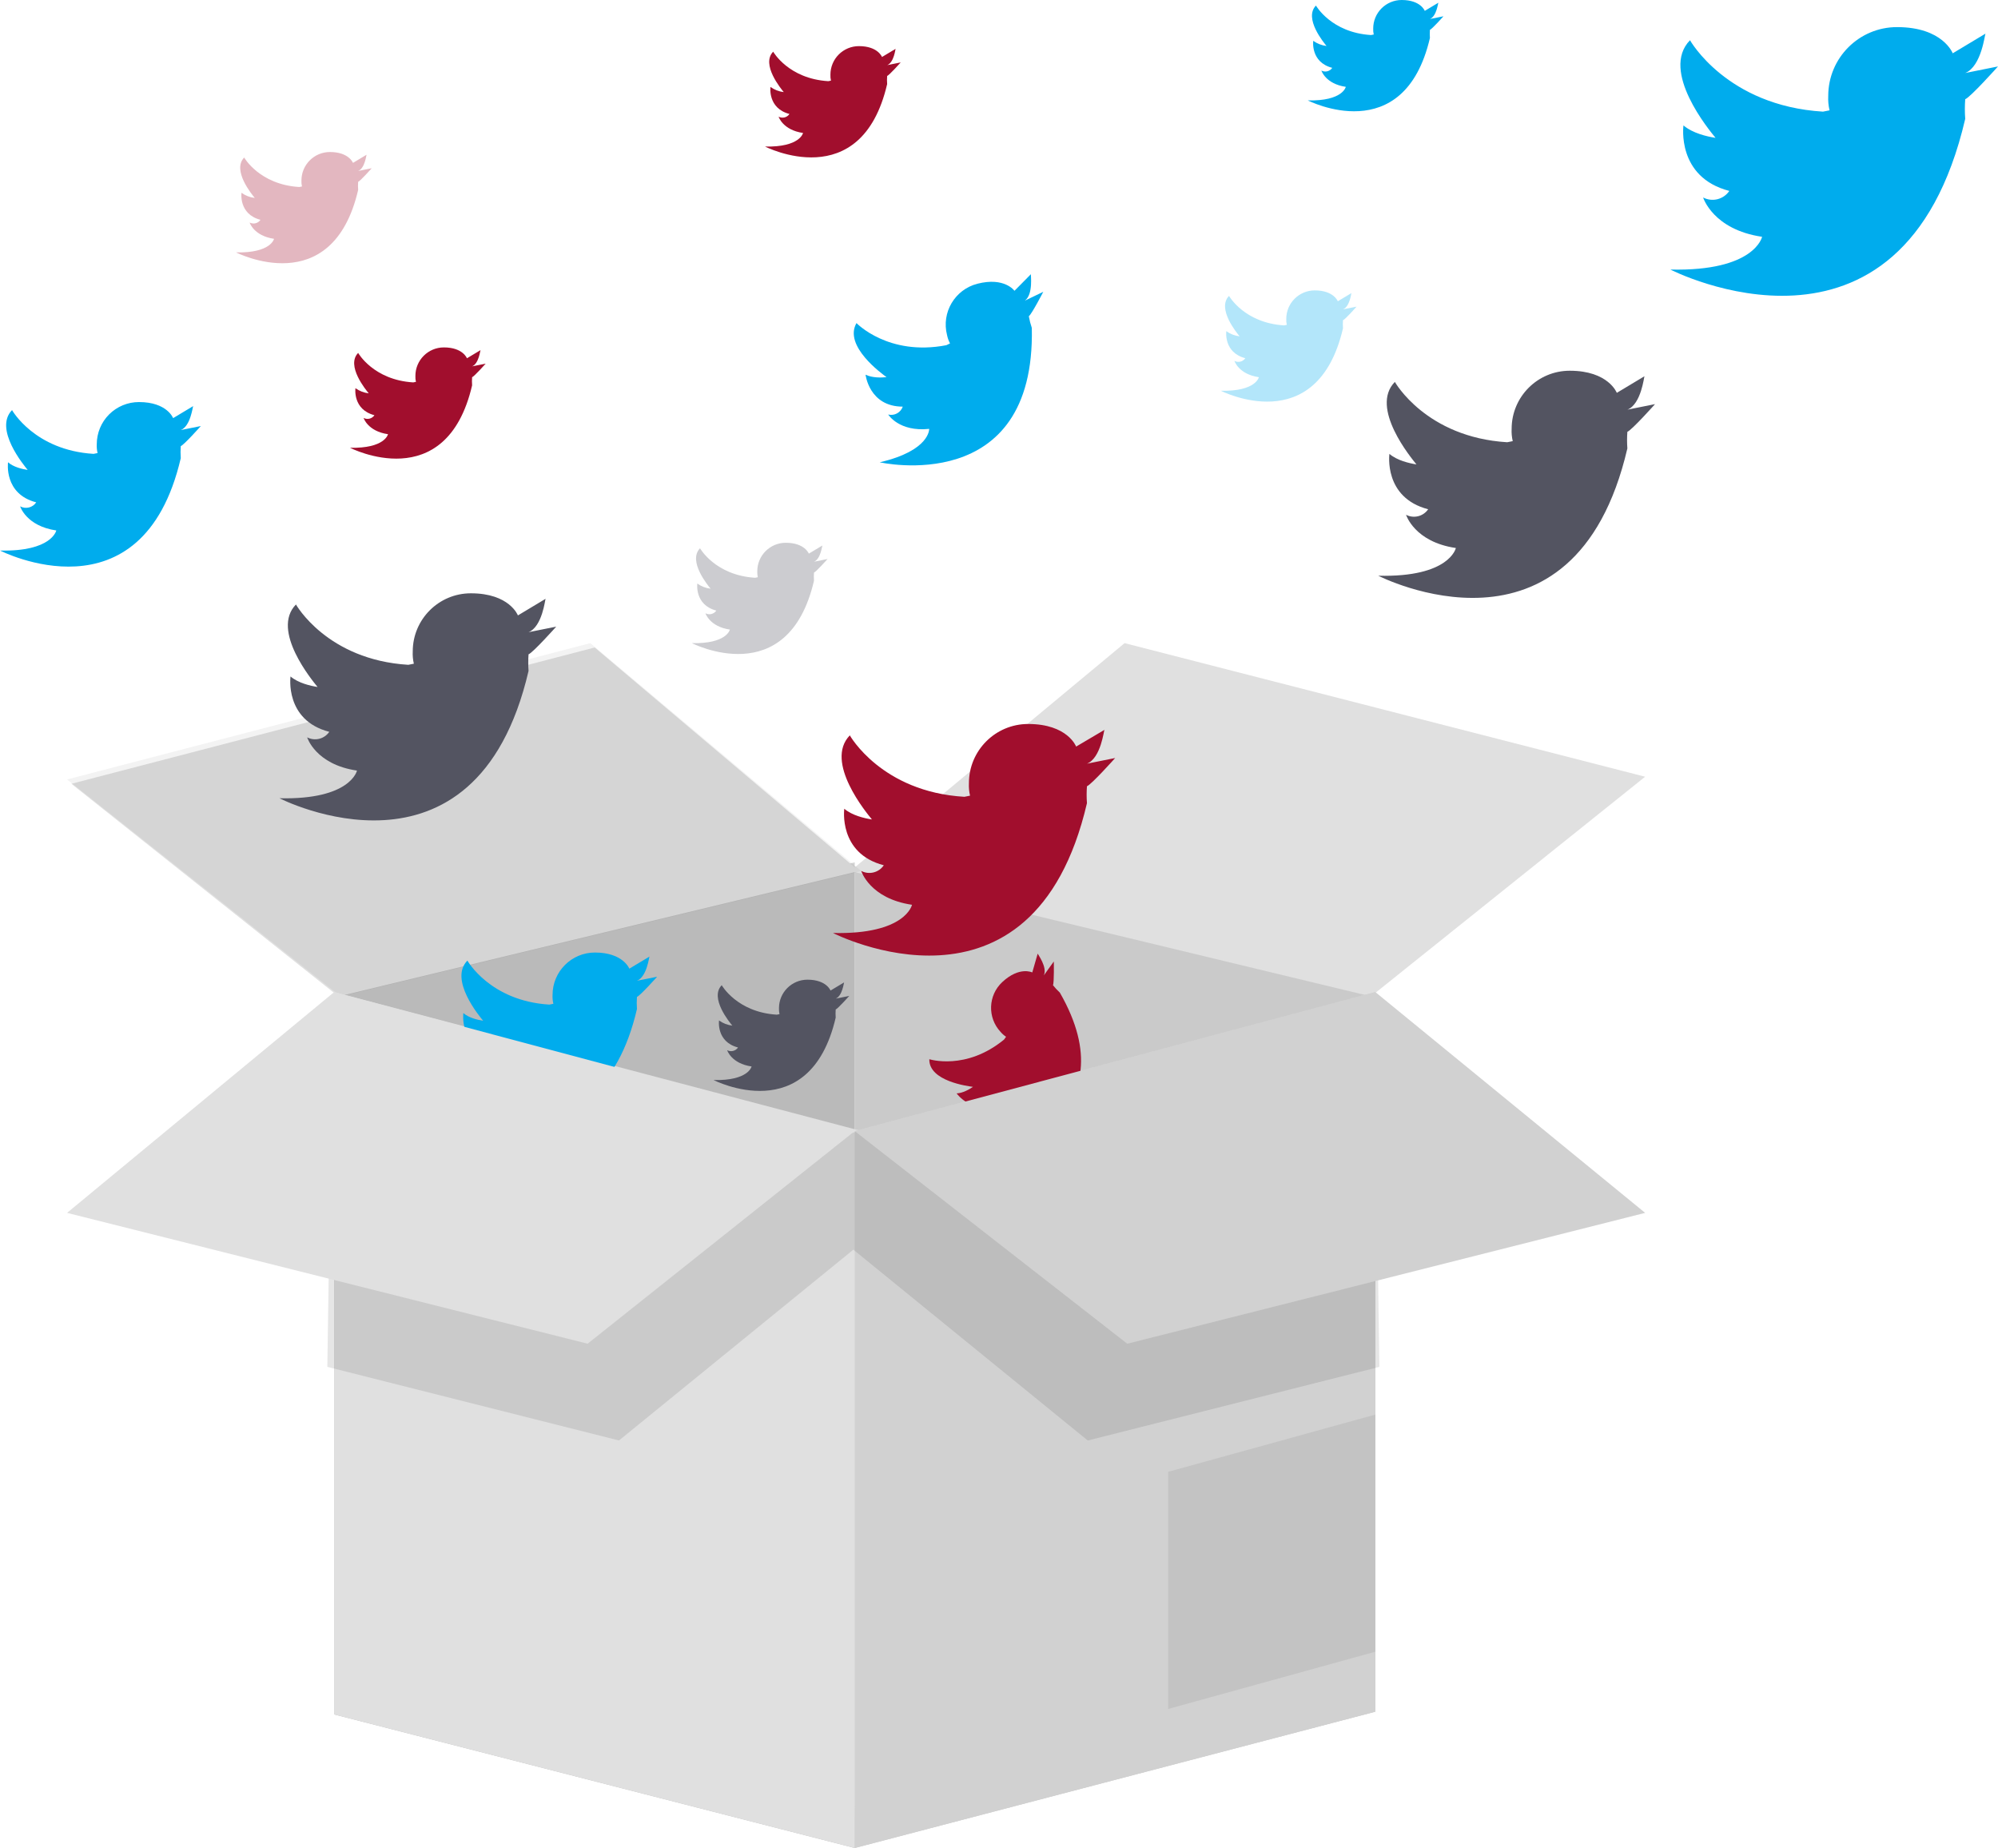
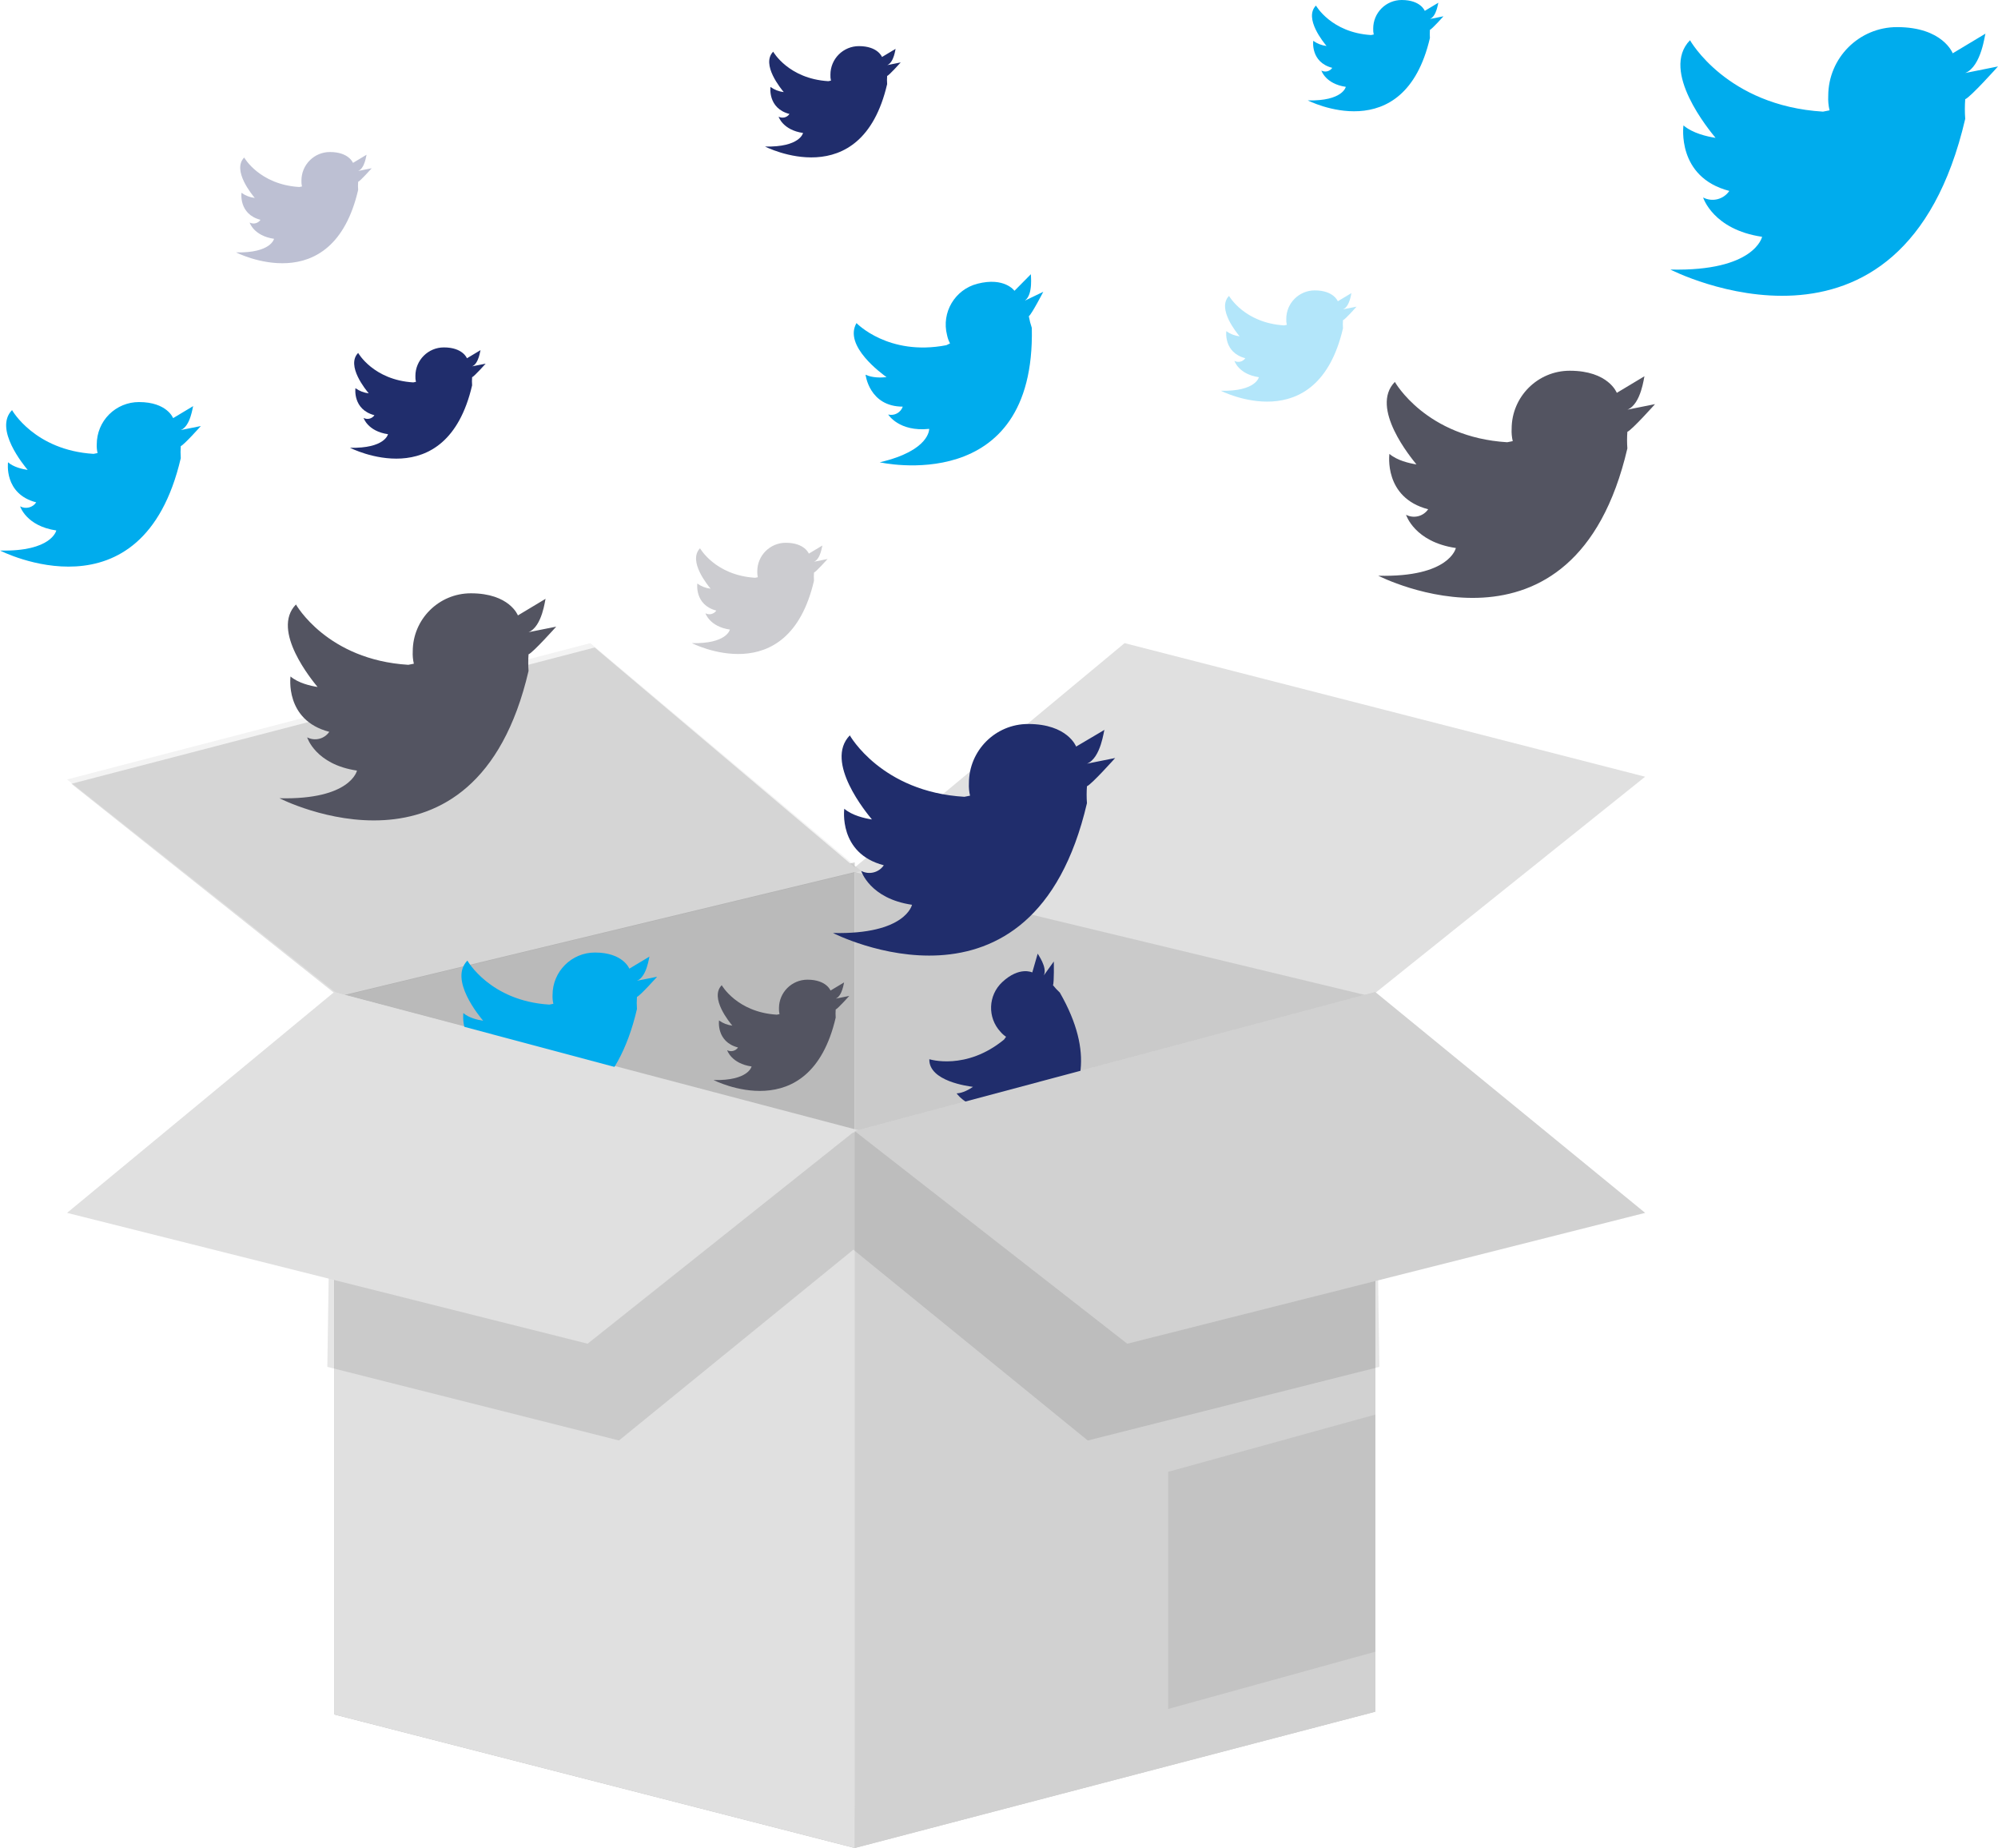
<svg xmlns="http://www.w3.org/2000/svg" id="5315dcf4-9ab7-45f5-a3d8-2e76525705db" data-name="Layer 1" width="813.15" height="752" viewBox="0 0 813.15 752">
  <polygon points="559.73 403.7 347.86 352.67 347.86 752 559.73 696.54 559.73 403.7" fill="#e0e0e0" />
  <polygon points="559.73 403.7 347.86 352.67 347.86 752 559.73 696.54 559.73 403.7" opacity="0.1" />
  <polygon points="135.99 403.7 347.86 352.67 347.86 752 135.99 697.65 135.99 403.7" fill="#e0e0e0" />
  <polygon points="135.99 401.93 347.86 350.91 347.86 752 135.99 697.65 135.99 401.93" opacity="0.17" />
  <polygon points="346.09 354.44 457.68 261.71 669.54 316.07 557.96 405.46 346.09 354.44" fill="#e0e0e0" />
  <polygon points="29.05 318.94 137.76 405.46 349.62 354.44 242.03 263.48 29.05 318.94" fill="#e0e0e0" />
  <polygon points="27.29 317.18 138.64 405.46 350.51 354.44 240.26 261.71 27.29 317.18" opacity="0.05" />
  <polygon points="135.99 403.7 135.99 697.65 347.86 752 350.72 460.27 135.99 403.7" fill="#e0e0e0" />
  <polygon points="559.73 696.54 347.86 752 347.86 460.27 559.73 403.7 559.73 696.54" fill="#e0e0e0" />
  <polygon points="559.73 696.54 347.86 752 347.86 460.27 559.73 403.7 559.73 696.54" opacity="0.07" />
  <polygon points="475.42 598.92 475.42 695.43 559.73 672.13 559.73 575.63 475.42 598.92" opacity="0.07" />
  <polygon points="133.22 556.22 251.91 586.17 347.31 508.52 347.31 460.82 135.44 407.58 133.22 556.22" opacity="0.1" />
  <polygon points="561.39 556.22 442.7 586.17 347.31 508.52 347.31 460.82 559.17 407.58 561.39 556.22" opacity="0.1" />
  <path d="M452.66,473.1l8.21-1.64s-6.9,7.72-8.21,8.21h0a33.05,33.05,0,0,0,0,4.93c-15.77,67.69-73.93,37.79-73.93,37.79,21.19.49,23-8.21,23-8.21-12.32-1.81-14.79-9.86-14.79-9.86a5.08,5.08,0,0,0,6.57-1.64c-13.31-3.45-11.5-16.43-11.5-16.43,2.3,2,5.91,2.79,8.05,3.12-1.48-1.81-14-16.76-6.41-24.48,0,0,9.2,16.43,33.35,17.91l1.64-.33a12.89,12.89,0,0,1-.33-3.61,17.25,17.25,0,0,1,17.25-17.25c11.5,0,14,6.57,14,6.57l8.21-4.93C457.59,463.24,456.77,471.46,452.66,473.1Z" transform="translate(-193.43 -74)" fill="#00aced" />
  <polygon points="135.99 403.7 27.29 493.55 239.15 546.79 347.86 460.27 135.99 403.7" fill="#e0e0e0" />
-   <path d="M618.25,470.91l4.06-5.65s.18,8.6-.34,9.65h0a27.47,27.47,0,0,0,2.79,3c28.77,50.08-23.53,64.86-23.53,64.86,13.16-11.71,9.33-18,9.33-18C602,530.62,596,527.12,596,527.12a4.22,4.22,0,0,0,3.06-4.72c-10,5.44-16.3-3.47-16.3-3.47,2.52-.1,5.18-1.65,6.66-2.66-1.92-.26-18-2.27-17.77-11.25,0,0,14.9,4.77,30.42-8l.81-1.13a10.71,10.71,0,0,1-2.25-2,14.33,14.33,0,0,1,.71-20.26c7-6.52,12.21-3.92,12.21-3.92l2.2-7.65C615.66,462.13,619.81,467.58,618.25,470.91Z" transform="translate(-193.43 -74)" fill="#a10e2d" />
+   <path d="M618.25,470.91l4.06-5.65s.18,8.6-.34,9.65h0a27.47,27.47,0,0,0,2.79,3c28.77,50.08-23.53,64.86-23.53,64.86,13.16-11.71,9.33-18,9.33-18C602,530.62,596,527.12,596,527.12a4.22,4.22,0,0,0,3.06-4.72c-10,5.44-16.3-3.47-16.3-3.47,2.52-.1,5.18-1.65,6.66-2.66-1.92-.26-18-2.27-17.77-11.25,0,0,14.9,4.77,30.42-8l.81-1.13a10.71,10.71,0,0,1-2.25-2,14.33,14.33,0,0,1,.71-20.26c7-6.52,12.21-3.92,12.21-3.92l2.2-7.65C615.66,462.13,619.81,467.58,618.25,470.91Z" transform="translate(-193.43 -74)" fill="#202d6c" />
  <polygon points="559.73 403.7 669.54 493.55 458.78 546.79 347.86 460.27 559.73 403.7" fill="#e0e0e0" />
  <polygon points="559.73 403.7 669.54 493.55 458.78 546.79 347.86 460.27 559.73 403.7" opacity="0.07" />
  <path d="M610.52,196.35l7.51-3.61s-4.74,9.15-5.89,9.95h0a32.88,32.88,0,0,0,1.22,4.75c1.53,69.12-61.9,54.68-61.9,54.68,20.54-4.76,20.13-13.6,20.13-13.6-12.32,1.3-16.68-5.84-16.68-5.84a5,5,0,0,0,5.93-3.21c-13.68,0-15.14-13-15.14-13,2.7,1.33,6.39,1.23,8.53,1-1.87-1.38-17.6-12.7-12.22-22,0,0,12.93,13.56,36.56,9l1.5-.72a12.82,12.82,0,0,1-1.21-3.4,17.16,17.16,0,0,1,12.36-20.89c11.08-2.84,15.08,2.88,15.08,2.88l6.7-6.78C612.83,185.63,614.07,193.75,610.52,196.35Z" transform="translate(-193.43 -74)" fill="#00aced" />
  <path d="M267,249l8.17-1.63s-6.86,7.68-8.17,8.17h0a32.88,32.88,0,0,0,0,4.9c-15.69,67.33-73.54,37.59-73.54,37.59,21.08.49,22.88-8.17,22.88-8.17-12.26-1.8-14.71-9.81-14.71-9.81a5,5,0,0,0,6.54-1.63C194.9,275,196.7,262.12,196.7,262.12c2.29,2,5.88,2.78,8,3.11-1.47-1.8-13.89-16.67-6.37-24.35,0,0,9.15,16.34,33.18,17.81l1.63-.33a12.82,12.82,0,0,1-.33-3.6A17.16,17.16,0,0,1,250,237.61c11.44,0,13.89,6.54,13.89,6.54l8.17-4.9C271.87,239.24,271.06,247.41,267,249Z" transform="translate(-193.43 -74)" fill="#00aced" />
  <path d="M993.24,103.71l13.33-2.67s-11.2,12.53-13.33,13.33h0a53.64,53.64,0,0,0,0,8c-25.6,109.85-120,61.32-120,61.32,34.39.8,37.33-13.33,37.33-13.33-20-2.93-24-16-24-16a8.24,8.24,0,0,0,10.66-2.67c-21.6-5.6-18.66-26.66-18.66-26.66,3.73,3.2,9.6,4.53,13.06,5.07-2.4-2.93-22.66-27.2-10.4-39.73,0,0,14.93,26.66,54.12,29.06l2.67-.53a20.92,20.92,0,0,1-.53-5.87,28,28,0,0,1,28-28c18.66,0,22.66,10.66,22.66,10.66l13.33-8C1001.24,87.71,999.91,101,993.24,103.71Z" transform="translate(-193.43 -74)" fill="#00aced" />
  <path d="M775.38,81.73l5.52-1.1s-4.64,5.19-5.52,5.52h0a22.21,22.21,0,0,0,0,3.31c-10.6,45.5-49.69,25.4-49.69,25.4,14.25.33,15.46-5.52,15.46-5.52-8.28-1.21-9.94-6.63-9.94-6.63a3.41,3.41,0,0,0,4.42-1.1c-8.94-2.32-7.73-11-7.73-11a11.48,11.48,0,0,0,5.41,2.1c-1-1.21-9.39-11.26-4.31-16.45,0,0,6.18,11,22.42,12l1.1-.22a8.66,8.66,0,0,1-.22-2.43A11.59,11.59,0,0,1,763.9,74c7.73,0,9.39,4.42,9.39,4.42l5.52-3.31C778.69,75.1,778.14,80.63,775.38,81.73Z" transform="translate(-193.43 -74)" fill="#00aced" />
  <path d="M524.71,302.58l5.52-1.1s-4.64,5.19-5.52,5.52h0a22.21,22.21,0,0,0,0,3.31c-10.6,45.5-49.69,25.4-49.69,25.4,14.25.33,15.46-5.52,15.46-5.52-8.28-1.21-9.94-6.63-9.94-6.63a3.41,3.41,0,0,0,4.42-1.1c-8.94-2.32-7.73-11-7.73-11a11.48,11.48,0,0,0,5.41,2.1c-1-1.21-9.39-11.26-4.31-16.45,0,0,6.18,11,22.42,12l1.1-.22a8.66,8.66,0,0,1-.22-2.43,11.59,11.59,0,0,1,11.59-11.59c7.73,0,9.39,4.42,9.39,4.42l5.52-3.31C528,296,527.47,301.48,524.71,302.58Z" transform="translate(-193.43 -74)" fill="#535461" opacity="0.3" />
  <path d="M740,199.89l5.52-1.1S740.93,204,740,204.3h0a22.21,22.21,0,0,0,0,3.31c-10.6,45.5-49.69,25.4-49.69,25.4,14.25.33,15.46-5.52,15.46-5.52-8.28-1.21-9.94-6.63-9.94-6.63a3.41,3.41,0,0,0,4.42-1.1c-8.94-2.32-7.73-11-7.73-11a11.48,11.48,0,0,0,5.41,2.1c-1-1.21-9.39-11.26-4.31-16.45,0,0,6.18,11,22.42,12l1.1-.22a8.66,8.66,0,0,1-.22-2.43,11.59,11.59,0,0,1,11.59-11.59c7.73,0,9.39,4.42,9.39,4.42l5.52-3.31C743.36,193.26,742.8,198.78,740,199.89Z" transform="translate(-193.43 -74)" fill="#00aced" opacity="0.3" />
-   <path d="M635.8,384.76l11.48-2.3s-9.65,10.8-11.48,11.48h0a46.21,46.21,0,0,0,0,6.89c-22.05,94.63-103.36,52.83-103.36,52.83,29.63.69,32.16-11.48,32.16-11.48-17.23-2.53-20.67-13.78-20.67-13.78a7.1,7.1,0,0,0,9.19-2.3c-18.6-4.82-16.08-23-16.08-23,3.22,2.76,8.27,3.9,11.25,4.36-2.07-2.53-19.52-23.43-9-34.22,0,0,12.86,23,46.63,25l2.3-.46a18,18,0,0,1-.46-5.05,24.11,24.11,0,0,1,24.12-24.12c16.08,0,19.52,9.19,19.52,9.19L642.92,371C642.69,371,641.54,382.47,635.8,384.76Z" transform="translate(-193.43 -74)" fill="#a10e2d" />
-   <path d="M554.52,100.5,560,99.4s-4.64,5.19-5.52,5.52h0a22.21,22.21,0,0,0,0,3.31c-10.6,45.5-49.69,25.4-49.69,25.4,14.25.33,15.46-5.52,15.46-5.52-8.28-1.21-9.94-6.63-9.94-6.63a3.41,3.41,0,0,0,4.42-1.1c-8.94-2.32-7.73-11-7.73-11a11.48,11.48,0,0,0,5.41,2.1c-1-1.21-9.39-11.26-4.31-16.45,0,0,6.18,11,22.42,12l1.1-.22a8.66,8.66,0,0,1-.22-2.43A11.59,11.59,0,0,1,543,92.77c7.73,0,9.39,4.42,9.39,4.42l5.52-3.31C557.84,93.88,557.29,99.4,554.52,100.5Z" transform="translate(-193.43 -74)" fill="#a10e2d" />
-   <path d="M385.57,223.08l5.52-1.1s-4.64,5.19-5.52,5.52h0a22.21,22.21,0,0,0,0,3.31c-10.6,45.5-49.69,25.4-49.69,25.4,14.25.33,15.46-5.52,15.46-5.52-8.28-1.21-9.94-6.63-9.94-6.63a3.41,3.41,0,0,0,4.42-1.1c-8.94-2.32-7.73-11-7.73-11a11.48,11.48,0,0,0,5.41,2.1c-1-1.21-9.39-11.26-4.31-16.45,0,0,6.18,11,22.42,12l1.1-.22a8.66,8.66,0,0,1-.22-2.43,11.59,11.59,0,0,1,11.59-11.59c7.73,0,9.39,4.42,9.39,4.42l5.52-3.31C388.88,216.45,388.33,222,385.57,223.08Z" transform="translate(-193.43 -74)" fill="#a10e2d" />
-   <path d="M339.19,143.57l5.52-1.1s-4.64,5.19-5.52,5.52h0a22.21,22.21,0,0,0,0,3.31c-10.6,45.5-49.69,25.4-49.69,25.4,14.25.33,15.46-5.52,15.46-5.52-8.28-1.21-9.94-6.63-9.94-6.63a3.41,3.41,0,0,0,4.42-1.1c-8.94-2.32-7.73-11-7.73-11a11.48,11.48,0,0,0,5.41,2.1c-1-1.21-9.39-11.26-4.31-16.45,0,0,6.18,11,22.42,12l1.1-.22a8.66,8.66,0,0,1-.22-2.43,11.59,11.59,0,0,1,11.59-11.59c7.73,0,9.39,4.42,9.39,4.42l5.52-3.31C342.5,136.94,342,142.47,339.19,143.57Z" transform="translate(-193.43 -74)" fill="#a10e2d" opacity="0.3" />
+   <path d="M635.8,384.76l11.48-2.3s-9.65,10.8-11.48,11.48h0a46.21,46.21,0,0,0,0,6.89c-22.05,94.63-103.36,52.83-103.36,52.83,29.63.69,32.16-11.48,32.16-11.48-17.23-2.53-20.67-13.78-20.67-13.78a7.1,7.1,0,0,0,9.19-2.3c-18.6-4.82-16.08-23-16.08-23,3.22,2.76,8.27,3.9,11.25,4.36-2.07-2.53-19.52-23.43-9-34.22,0,0,12.86,23,46.63,25l2.3-.46a18,18,0,0,1-.46-5.05,24.11,24.11,0,0,1,24.12-24.12c16.08,0,19.52,9.19,19.52,9.19L642.92,371C642.69,371,641.54,382.47,635.8,384.76Z" transform="translate(-193.43 -74)" fill="#202d6c" />
+   <path d="M554.52,100.5,560,99.4s-4.64,5.19-5.52,5.52h0a22.21,22.21,0,0,0,0,3.31c-10.6,45.5-49.69,25.4-49.69,25.4,14.25.33,15.46-5.52,15.46-5.52-8.28-1.21-9.94-6.63-9.94-6.63a3.41,3.41,0,0,0,4.42-1.1c-8.94-2.32-7.73-11-7.73-11a11.48,11.48,0,0,0,5.41,2.1c-1-1.21-9.39-11.26-4.31-16.45,0,0,6.18,11,22.42,12l1.1-.22a8.66,8.66,0,0,1-.22-2.43A11.59,11.59,0,0,1,543,92.77c7.73,0,9.39,4.42,9.39,4.42l5.52-3.31C557.84,93.88,557.29,99.4,554.52,100.5Z" transform="translate(-193.43 -74)" fill="#202d6c" />
+   <path d="M385.57,223.08l5.52-1.1s-4.64,5.19-5.52,5.52h0a22.21,22.21,0,0,0,0,3.31c-10.6,45.5-49.69,25.4-49.69,25.4,14.25.33,15.46-5.52,15.46-5.52-8.28-1.21-9.94-6.63-9.94-6.63a3.41,3.41,0,0,0,4.42-1.1c-8.94-2.32-7.73-11-7.73-11a11.48,11.48,0,0,0,5.41,2.1c-1-1.21-9.39-11.26-4.31-16.45,0,0,6.18,11,22.42,12l1.1-.22a8.66,8.66,0,0,1-.22-2.43,11.59,11.59,0,0,1,11.59-11.59c7.73,0,9.39,4.42,9.39,4.42l5.52-3.31C388.88,216.45,388.33,222,385.57,223.08Z" transform="translate(-193.43 -74)" fill="#202d6c" />
+   <path d="M339.19,143.57l5.52-1.1s-4.64,5.19-5.52,5.52h0a22.21,22.21,0,0,0,0,3.31c-10.6,45.5-49.69,25.4-49.69,25.4,14.25.33,15.46-5.52,15.46-5.52-8.28-1.21-9.94-6.63-9.94-6.63a3.41,3.41,0,0,0,4.42-1.1c-8.94-2.32-7.73-11-7.73-11a11.48,11.48,0,0,0,5.41,2.1c-1-1.21-9.39-11.26-4.31-16.45,0,0,6.18,11,22.42,12l1.1-.22a8.66,8.66,0,0,1-.22-2.43,11.59,11.59,0,0,1,11.59-11.59c7.73,0,9.39,4.42,9.39,4.42l5.52-3.31C342.5,136.94,342,142.47,339.19,143.57Z" transform="translate(-193.43 -74)" fill="#202d6c" opacity="0.3" />
  <path d="M533.54,480.37l5.52-1.1s-4.64,5.19-5.52,5.52h0a22.21,22.21,0,0,0,0,3.31c-10.6,45.5-49.69,25.4-49.69,25.4,14.25.33,15.46-5.52,15.46-5.52-8.28-1.21-9.94-6.63-9.94-6.63a3.41,3.41,0,0,0,4.42-1.1c-8.94-2.32-7.73-11-7.73-11a11.48,11.48,0,0,0,5.41,2.1c-1-1.21-9.39-11.26-4.31-16.45,0,0,6.18,11,22.42,12l1.1-.22a8.66,8.66,0,0,1-.22-2.43,11.59,11.59,0,0,1,11.59-11.59c7.73,0,9.39,4.42,9.39,4.42l5.52-3.31C536.86,473.75,536.3,479.27,533.54,480.37Z" transform="translate(-193.43 -74)" fill="#535461" />
  <path d="M855.77,240.7,867,238.45s-9.46,10.59-11.26,11.26h0a45.32,45.32,0,0,0,0,6.76c-21.63,92.81-101.37,51.81-101.37,51.81C783.46,309,785.94,297,785.94,297c-16.9-2.48-20.27-13.52-20.27-13.52a7,7,0,0,0,9-2.25c-18.25-4.73-15.77-22.53-15.77-22.53,3.15,2.7,8.11,3.83,11,4.28-2-2.48-19.15-23-8.79-33.57,0,0,12.62,22.53,45.73,24.55l2.25-.45a17.67,17.67,0,0,1-.45-5,23.65,23.65,0,0,1,23.65-23.65c15.77,0,19.15,9,19.15,9l11.26-6.76C862.53,227.18,861.4,238.45,855.77,240.7Z" transform="translate(-193.43 -74)" fill="#535461" />
  <path d="M408.54,331.25,419.8,329s-9.46,10.59-11.26,11.26h0a45.32,45.32,0,0,0,0,6.76c-21.63,92.81-101.37,51.81-101.37,51.81,29.06.68,31.54-11.26,31.54-11.26-16.9-2.48-20.27-13.52-20.27-13.52a7,7,0,0,0,9-2.25c-18.25-4.73-15.77-22.53-15.77-22.53,3.15,2.7,8.11,3.83,11,4.28-2-2.48-19.15-23-8.79-33.57,0,0,12.62,22.53,45.73,24.55l2.25-.45a17.67,17.67,0,0,1-.45-5,23.65,23.65,0,0,1,23.65-23.65c15.77,0,19.15,9,19.15,9l11.26-6.76C415.3,317.73,414.17,329,408.54,331.25Z" transform="translate(-193.43 -74)" fill="#535461" />
</svg>
